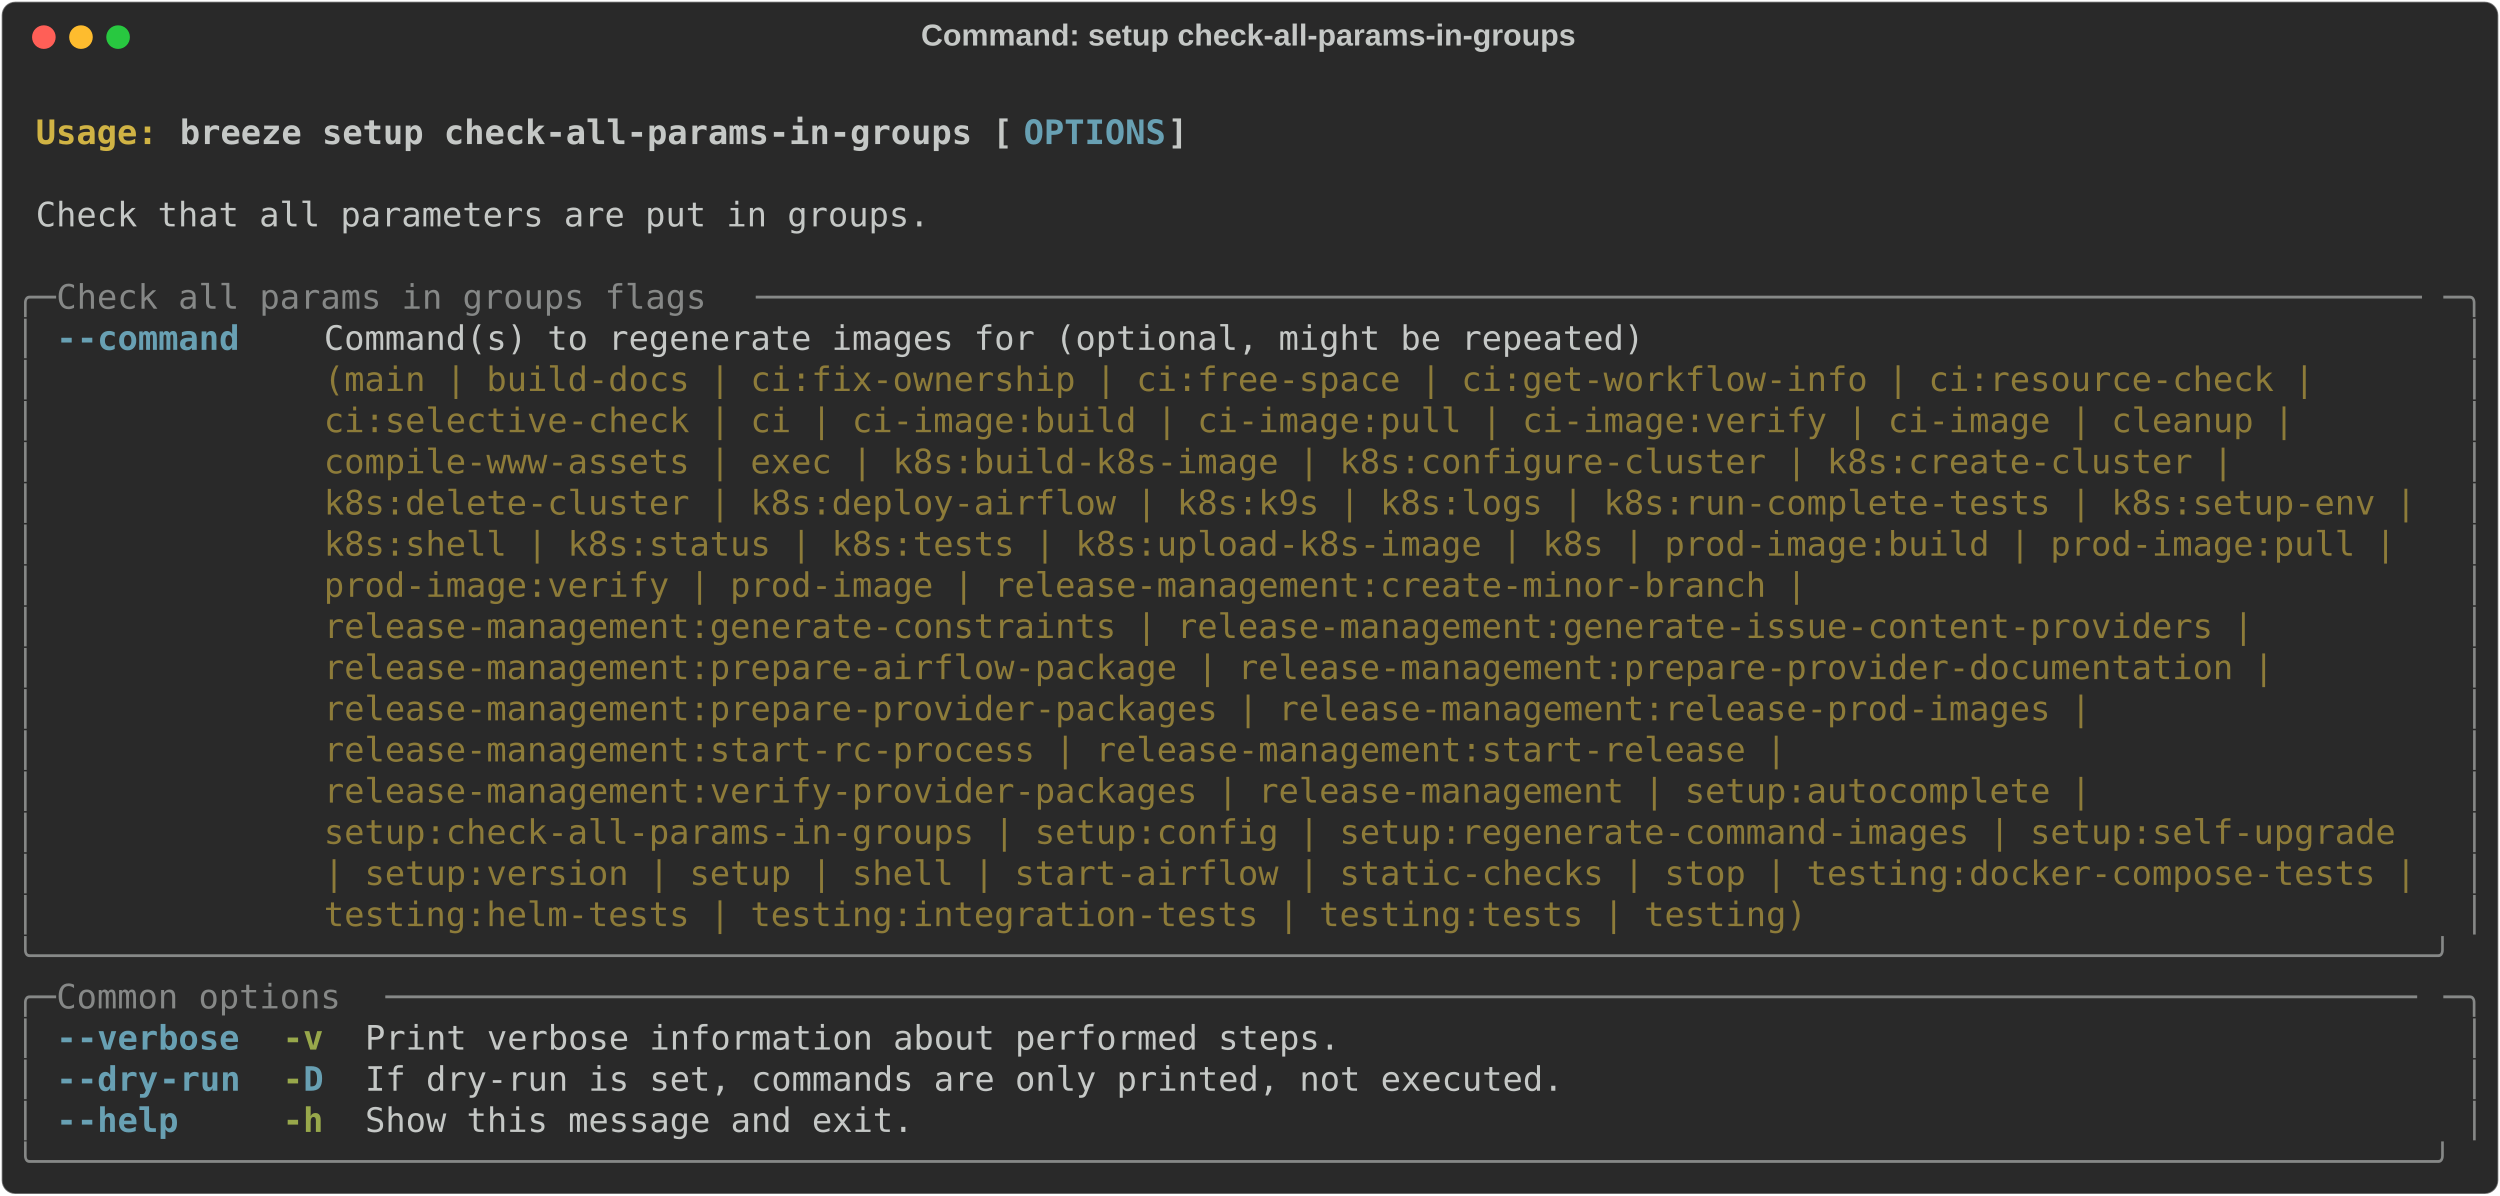
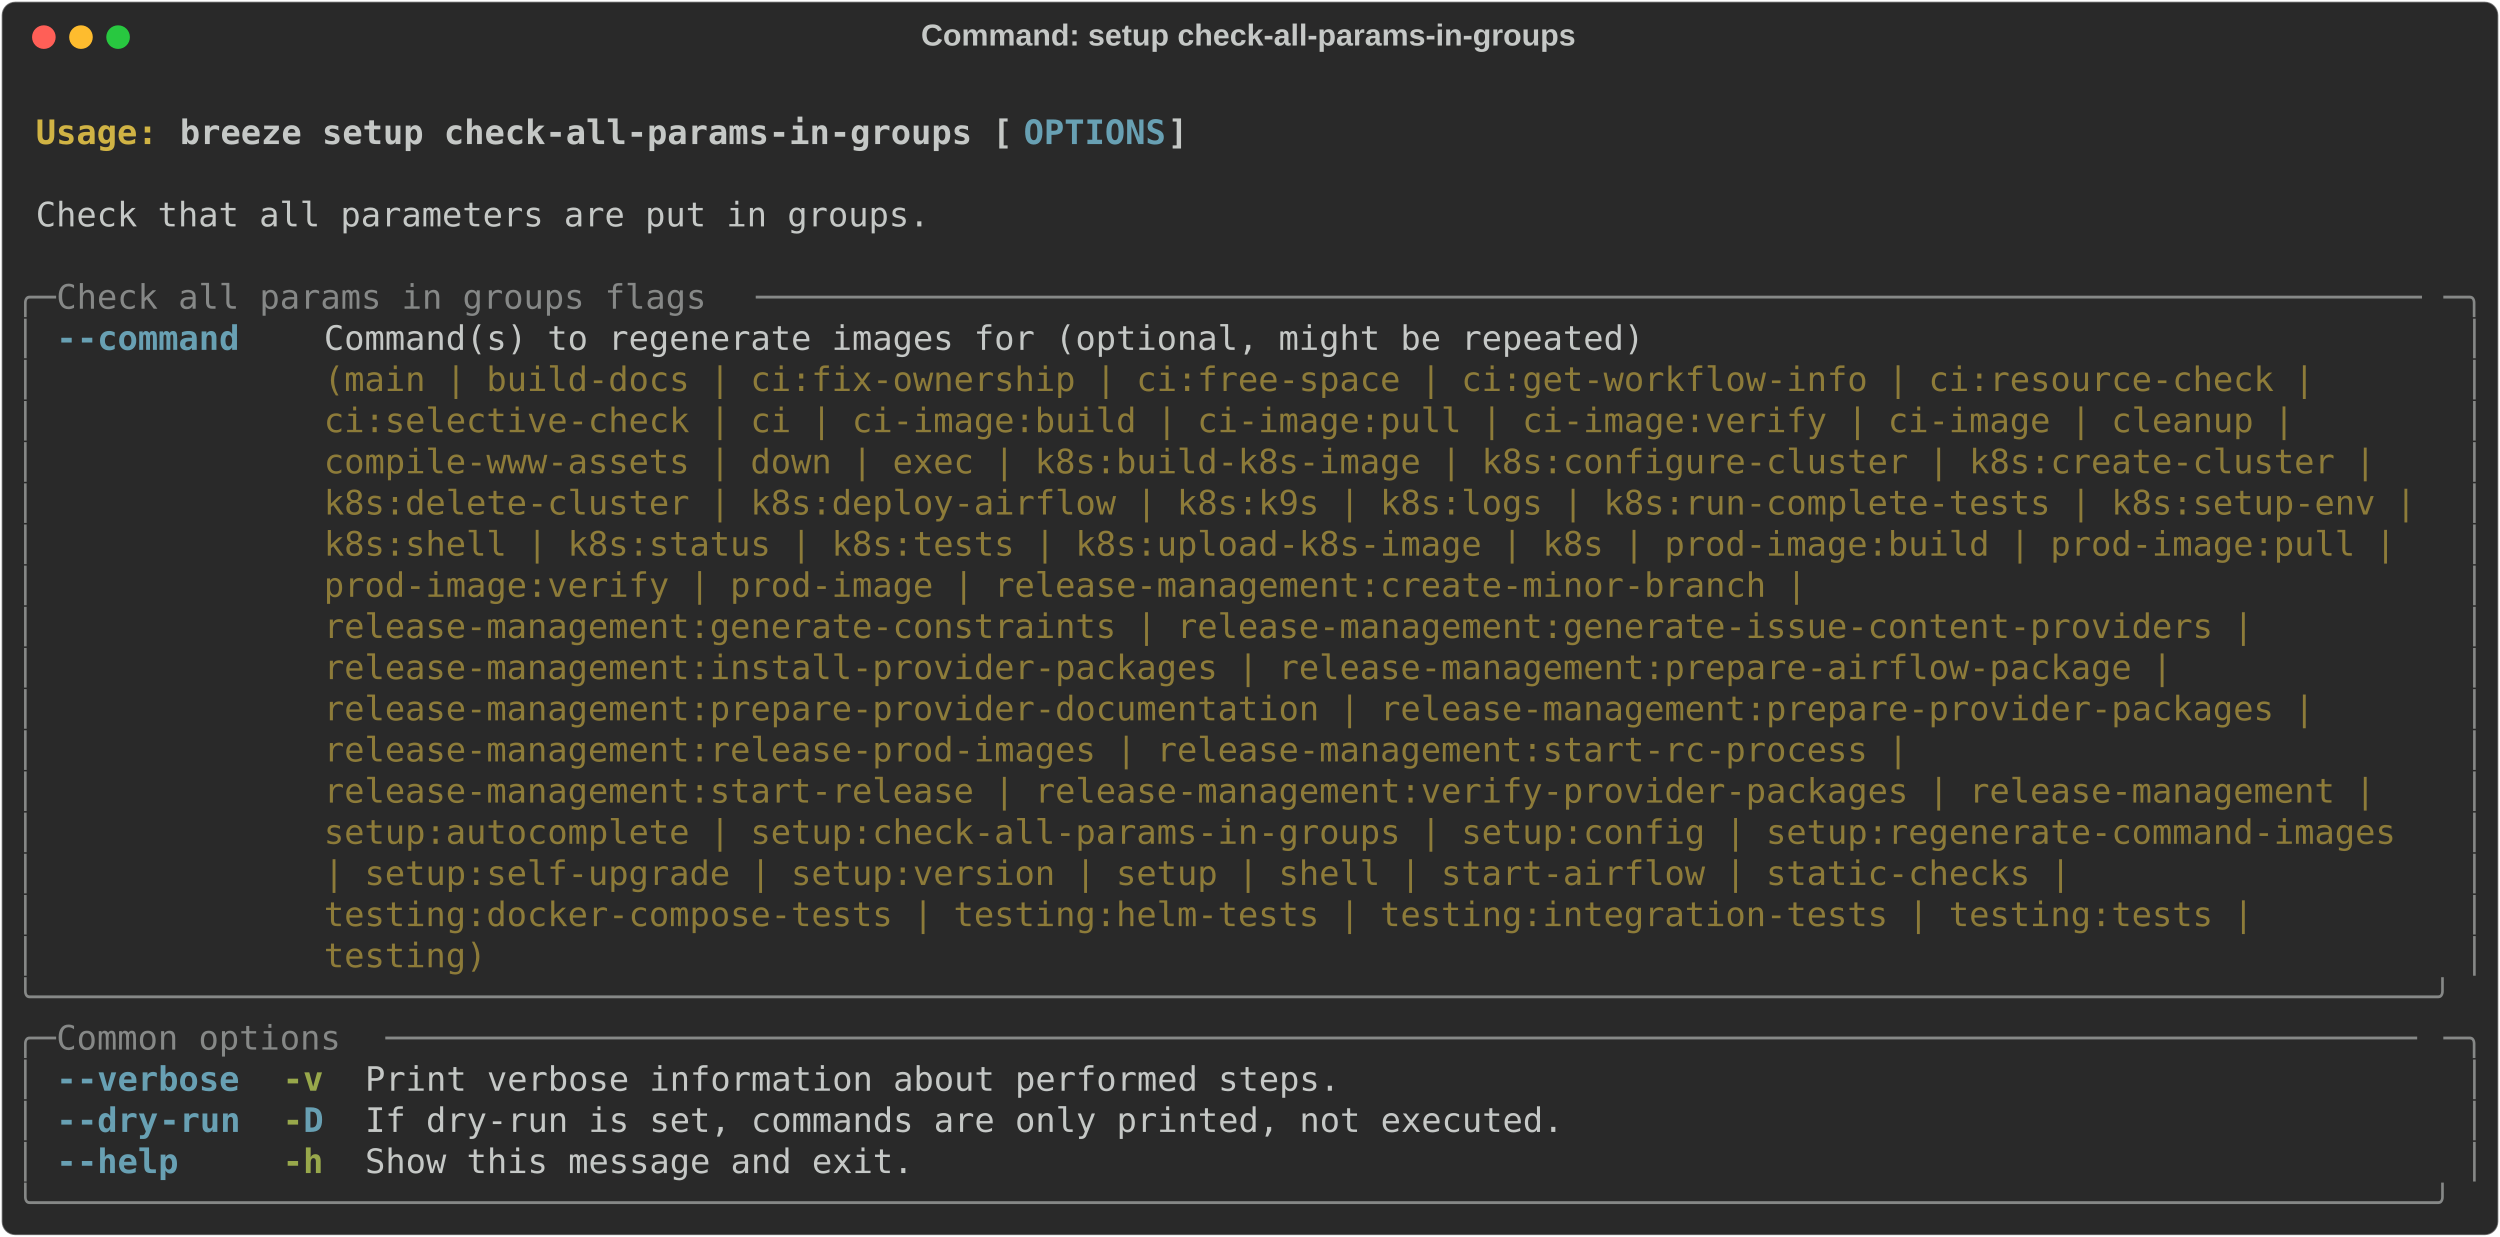
- <svg xmlns="http://www.w3.org/2000/svg" class="rich-terminal" viewBox="0 0 1482 708.8">
+ <svg xmlns="http://www.w3.org/2000/svg" class="rich-terminal" viewBox="0 0 1482 733.2">
  <style>

    @font-face {
        font-family: "Fira Code";
        src: local("FiraCode-Regular"),
                url("https://cdnjs.cloudflare.com/ajax/libs/firacode/6.2.0/woff2/FiraCode-Regular.woff2") format("woff2"),
                url("https://cdnjs.cloudflare.com/ajax/libs/firacode/6.2.0/woff/FiraCode-Regular.woff") format("woff");
        font-style: normal;
        font-weight: 400;
    }
    @font-face {
        font-family: "Fira Code";
        src: local("FiraCode-Bold"),
                url("https://cdnjs.cloudflare.com/ajax/libs/firacode/6.2.0/woff2/FiraCode-Bold.woff2") format("woff2"),
                url("https://cdnjs.cloudflare.com/ajax/libs/firacode/6.2.0/woff/FiraCode-Bold.woff") format("woff");
        font-style: bold;
        font-weight: 700;
    }

    .breeze-setup-check-all-params-in-groups-matrix {
        font-family: Fira Code, monospace;
        font-size: 20px;
        line-height: 24.4px;
        font-variant-east-asian: full-width;
    }

    .breeze-setup-check-all-params-in-groups-title {
        font-size: 18px;
        font-weight: bold;
        font-family: arial;
    }

    .breeze-setup-check-all-params-in-groups-r1 { fill: #c5c8c6;font-weight: bold }
.breeze-setup-check-all-params-in-groups-r2 { fill: #c5c8c6 }
.breeze-setup-check-all-params-in-groups-r3 { fill: #d0b344;font-weight: bold }
.breeze-setup-check-all-params-in-groups-r4 { fill: #68a0b3;font-weight: bold }
.breeze-setup-check-all-params-in-groups-r5 { fill: #868887 }
.breeze-setup-check-all-params-in-groups-r6 { fill: #8d7b39 }
.breeze-setup-check-all-params-in-groups-r7 { fill: #98a84b;font-weight: bold }
    </style>
  <defs>
    <clipPath id="breeze-setup-check-all-params-in-groups-clip-terminal">
-       <rect x="0" y="0" width="1463.0" height="657.8" />
+       <rect x="0" y="0" width="1463.0" height="682.2" />
    </clipPath>
    <clipPath id="breeze-setup-check-all-params-in-groups-line-0">
      <rect x="0" y="1.5" width="1464" height="24.65" />
    </clipPath>
    <clipPath id="breeze-setup-check-all-params-in-groups-line-1">
      <rect x="0" y="25.9" width="1464" height="24.65" />
    </clipPath>
    <clipPath id="breeze-setup-check-all-params-in-groups-line-2">
      <rect x="0" y="50.3" width="1464" height="24.65" />
    </clipPath>
    <clipPath id="breeze-setup-check-all-params-in-groups-line-3">
      <rect x="0" y="74.7" width="1464" height="24.65" />
    </clipPath>
    <clipPath id="breeze-setup-check-all-params-in-groups-line-4">
      <rect x="0" y="99.1" width="1464" height="24.65" />
    </clipPath>
    <clipPath id="breeze-setup-check-all-params-in-groups-line-5">
      <rect x="0" y="123.5" width="1464" height="24.65" />
    </clipPath>
    <clipPath id="breeze-setup-check-all-params-in-groups-line-6">
      <rect x="0" y="147.9" width="1464" height="24.65" />
    </clipPath>
    <clipPath id="breeze-setup-check-all-params-in-groups-line-7">
      <rect x="0" y="172.3" width="1464" height="24.65" />
    </clipPath>
    <clipPath id="breeze-setup-check-all-params-in-groups-line-8">
      <rect x="0" y="196.7" width="1464" height="24.65" />
    </clipPath>
    <clipPath id="breeze-setup-check-all-params-in-groups-line-9">
      <rect x="0" y="221.1" width="1464" height="24.65" />
    </clipPath>
    <clipPath id="breeze-setup-check-all-params-in-groups-line-10">
      <rect x="0" y="245.5" width="1464" height="24.65" />
    </clipPath>
    <clipPath id="breeze-setup-check-all-params-in-groups-line-11">
      <rect x="0" y="269.9" width="1464" height="24.65" />
    </clipPath>
    <clipPath id="breeze-setup-check-all-params-in-groups-line-12">
      <rect x="0" y="294.3" width="1464" height="24.65" />
    </clipPath>
    <clipPath id="breeze-setup-check-all-params-in-groups-line-13">
      <rect x="0" y="318.7" width="1464" height="24.65" />
    </clipPath>
    <clipPath id="breeze-setup-check-all-params-in-groups-line-14">
      <rect x="0" y="343.1" width="1464" height="24.65" />
    </clipPath>
    <clipPath id="breeze-setup-check-all-params-in-groups-line-15">
      <rect x="0" y="367.5" width="1464" height="24.65" />
    </clipPath>
    <clipPath id="breeze-setup-check-all-params-in-groups-line-16">
      <rect x="0" y="391.9" width="1464" height="24.65" />
    </clipPath>
    <clipPath id="breeze-setup-check-all-params-in-groups-line-17">
      <rect x="0" y="416.3" width="1464" height="24.65" />
    </clipPath>
    <clipPath id="breeze-setup-check-all-params-in-groups-line-18">
      <rect x="0" y="440.7" width="1464" height="24.65" />
    </clipPath>
    <clipPath id="breeze-setup-check-all-params-in-groups-line-19">
      <rect x="0" y="465.1" width="1464" height="24.65" />
    </clipPath>
    <clipPath id="breeze-setup-check-all-params-in-groups-line-20">
      <rect x="0" y="489.5" width="1464" height="24.65" />
    </clipPath>
    <clipPath id="breeze-setup-check-all-params-in-groups-line-21">
      <rect x="0" y="513.9" width="1464" height="24.65" />
    </clipPath>
    <clipPath id="breeze-setup-check-all-params-in-groups-line-22">
      <rect x="0" y="538.3" width="1464" height="24.65" />
    </clipPath>
    <clipPath id="breeze-setup-check-all-params-in-groups-line-23">
      <rect x="0" y="562.7" width="1464" height="24.65" />
    </clipPath>
    <clipPath id="breeze-setup-check-all-params-in-groups-line-24">
      <rect x="0" y="587.1" width="1464" height="24.65" />
    </clipPath>
    <clipPath id="breeze-setup-check-all-params-in-groups-line-25">
      <rect x="0" y="611.5" width="1464" height="24.65" />
    </clipPath>
+     <clipPath id="breeze-setup-check-all-params-in-groups-line-26">
+       <rect x="0" y="635.9" width="1464" height="24.65" />
+     </clipPath>
  </defs>
-   <rect fill="#292929" stroke="rgba(255,255,255,0.35)" stroke-width="1" x="1" y="1" width="1480" height="706.8" rx="8" />
+   <rect fill="#292929" stroke="rgba(255,255,255,0.35)" stroke-width="1" x="1" y="1" width="1480" height="731.2" rx="8" />
  <text class="breeze-setup-check-all-params-in-groups-title" fill="#c5c8c6" text-anchor="middle" x="740" y="27">Command: setup check-all-params-in-groups</text>
  <g transform="translate(26,22)">
    <circle cx="0" cy="0" r="7" fill="#ff5f57" />
    <circle cx="22" cy="0" r="7" fill="#febc2e" />
    <circle cx="44" cy="0" r="7" fill="#28c840" />
  </g>
  <g transform="translate(9, 41)" clip-path="url(#breeze-setup-check-all-params-in-groups-clip-terminal)">
    <g class="breeze-setup-check-all-params-in-groups-matrix">
      <text class="breeze-setup-check-all-params-in-groups-r2" x="1464" y="20" textLength="12.2" clip-path="url(#breeze-setup-check-all-params-in-groups-line-0)">
</text>
      <text class="breeze-setup-check-all-params-in-groups-r3" x="12.2" y="44.4" textLength="85.4" clip-path="url(#breeze-setup-check-all-params-in-groups-line-1)">Usage: </text>
      <text class="breeze-setup-check-all-params-in-groups-r1" x="97.6" y="44.4" textLength="500.2" clip-path="url(#breeze-setup-check-all-params-in-groups-line-1)">breeze setup check-all-params-in-groups [</text>
      <text class="breeze-setup-check-all-params-in-groups-r4" x="597.8" y="44.4" textLength="85.4" clip-path="url(#breeze-setup-check-all-params-in-groups-line-1)">OPTIONS</text>
      <text class="breeze-setup-check-all-params-in-groups-r1" x="683.2" y="44.4" textLength="12.2" clip-path="url(#breeze-setup-check-all-params-in-groups-line-1)">]</text>
      <text class="breeze-setup-check-all-params-in-groups-r2" x="1464" y="44.4" textLength="12.2" clip-path="url(#breeze-setup-check-all-params-in-groups-line-1)">
</text>
      <text class="breeze-setup-check-all-params-in-groups-r2" x="1464" y="68.8" textLength="12.2" clip-path="url(#breeze-setup-check-all-params-in-groups-line-2)">
</text>
      <text class="breeze-setup-check-all-params-in-groups-r2" x="12.2" y="93.2" textLength="536.8" clip-path="url(#breeze-setup-check-all-params-in-groups-line-3)">Check that all parameters are put in groups.</text>
      <text class="breeze-setup-check-all-params-in-groups-r2" x="1464" y="93.2" textLength="12.2" clip-path="url(#breeze-setup-check-all-params-in-groups-line-3)">
</text>
      <text class="breeze-setup-check-all-params-in-groups-r2" x="1464" y="117.6" textLength="12.2" clip-path="url(#breeze-setup-check-all-params-in-groups-line-4)">
</text>
      <text class="breeze-setup-check-all-params-in-groups-r5" x="0" y="142" textLength="24.4" clip-path="url(#breeze-setup-check-all-params-in-groups-line-5)">╭─</text>
      <text class="breeze-setup-check-all-params-in-groups-r5" x="24.4" y="142" textLength="414.8" clip-path="url(#breeze-setup-check-all-params-in-groups-line-5)"> Check all params in groups flags </text>
      <text class="breeze-setup-check-all-params-in-groups-r5" x="439.2" y="142" textLength="1000.4" clip-path="url(#breeze-setup-check-all-params-in-groups-line-5)">──────────────────────────────────────────────────────────────────────────────────</text>
      <text class="breeze-setup-check-all-params-in-groups-r5" x="1439.6" y="142" textLength="24.4" clip-path="url(#breeze-setup-check-all-params-in-groups-line-5)">─╮</text>
      <text class="breeze-setup-check-all-params-in-groups-r2" x="1464" y="142" textLength="12.2" clip-path="url(#breeze-setup-check-all-params-in-groups-line-5)">
</text>
      <text class="breeze-setup-check-all-params-in-groups-r5" x="0" y="166.4" textLength="12.2" clip-path="url(#breeze-setup-check-all-params-in-groups-line-6)">│</text>
      <text class="breeze-setup-check-all-params-in-groups-r4" x="24.4" y="166.4" textLength="12.2" clip-path="url(#breeze-setup-check-all-params-in-groups-line-6)">-</text>
      <text class="breeze-setup-check-all-params-in-groups-r4" x="36.6" y="166.4" textLength="97.6" clip-path="url(#breeze-setup-check-all-params-in-groups-line-6)">-command</text>
      <text class="breeze-setup-check-all-params-in-groups-r2" x="183" y="166.4" textLength="1256.6" clip-path="url(#breeze-setup-check-all-params-in-groups-line-6)">Command(s) to regenerate images for (optional, might be repeated)                                      </text>
      <text class="breeze-setup-check-all-params-in-groups-r5" x="1451.8" y="166.4" textLength="12.2" clip-path="url(#breeze-setup-check-all-params-in-groups-line-6)">│</text>
      <text class="breeze-setup-check-all-params-in-groups-r2" x="1464" y="166.4" textLength="12.2" clip-path="url(#breeze-setup-check-all-params-in-groups-line-6)">
</text>
      <text class="breeze-setup-check-all-params-in-groups-r5" x="0" y="190.8" textLength="12.2" clip-path="url(#breeze-setup-check-all-params-in-groups-line-7)">│</text>
      <text class="breeze-setup-check-all-params-in-groups-r6" x="183" y="190.8" textLength="1256.6" clip-path="url(#breeze-setup-check-all-params-in-groups-line-7)">(main | build-docs | ci:fix-ownership | ci:free-space | ci:get-workflow-info | ci:resource-check |     </text>
      <text class="breeze-setup-check-all-params-in-groups-r5" x="1451.8" y="190.8" textLength="12.2" clip-path="url(#breeze-setup-check-all-params-in-groups-line-7)">│</text>
      <text class="breeze-setup-check-all-params-in-groups-r2" x="1464" y="190.8" textLength="12.2" clip-path="url(#breeze-setup-check-all-params-in-groups-line-7)">
</text>
      <text class="breeze-setup-check-all-params-in-groups-r5" x="0" y="215.2" textLength="12.2" clip-path="url(#breeze-setup-check-all-params-in-groups-line-8)">│</text>
      <text class="breeze-setup-check-all-params-in-groups-r6" x="183" y="215.2" textLength="1256.6" clip-path="url(#breeze-setup-check-all-params-in-groups-line-8)">ci:selective-check | ci | ci-image:build | ci-image:pull | ci-image:verify | ci-image | cleanup |      </text>
      <text class="breeze-setup-check-all-params-in-groups-r5" x="1451.8" y="215.2" textLength="12.2" clip-path="url(#breeze-setup-check-all-params-in-groups-line-8)">│</text>
      <text class="breeze-setup-check-all-params-in-groups-r2" x="1464" y="215.2" textLength="12.2" clip-path="url(#breeze-setup-check-all-params-in-groups-line-8)">
</text>
      <text class="breeze-setup-check-all-params-in-groups-r5" x="0" y="239.6" textLength="12.2" clip-path="url(#breeze-setup-check-all-params-in-groups-line-9)">│</text>
-       <text class="breeze-setup-check-all-params-in-groups-r6" x="183" y="239.6" textLength="1256.6" clip-path="url(#breeze-setup-check-all-params-in-groups-line-9)">compile-www-assets | exec | k8s:build-k8s-image | k8s:configure-cluster | k8s:create-cluster |         </text>
+       <text class="breeze-setup-check-all-params-in-groups-r6" x="183" y="239.6" textLength="1256.6" clip-path="url(#breeze-setup-check-all-params-in-groups-line-9)">compile-www-assets | down | exec | k8s:build-k8s-image | k8s:configure-cluster | k8s:create-cluster |  </text>
      <text class="breeze-setup-check-all-params-in-groups-r5" x="1451.8" y="239.6" textLength="12.2" clip-path="url(#breeze-setup-check-all-params-in-groups-line-9)">│</text>
      <text class="breeze-setup-check-all-params-in-groups-r2" x="1464" y="239.6" textLength="12.2" clip-path="url(#breeze-setup-check-all-params-in-groups-line-9)">
</text>
      <text class="breeze-setup-check-all-params-in-groups-r5" x="0" y="264" textLength="12.2" clip-path="url(#breeze-setup-check-all-params-in-groups-line-10)">│</text>
      <text class="breeze-setup-check-all-params-in-groups-r6" x="183" y="264" textLength="1256.6" clip-path="url(#breeze-setup-check-all-params-in-groups-line-10)">k8s:delete-cluster | k8s:deploy-airflow | k8s:k9s | k8s:logs | k8s:run-complete-tests | k8s:setup-env |</text>
      <text class="breeze-setup-check-all-params-in-groups-r5" x="1451.8" y="264" textLength="12.2" clip-path="url(#breeze-setup-check-all-params-in-groups-line-10)">│</text>
      <text class="breeze-setup-check-all-params-in-groups-r2" x="1464" y="264" textLength="12.2" clip-path="url(#breeze-setup-check-all-params-in-groups-line-10)">
</text>
      <text class="breeze-setup-check-all-params-in-groups-r5" x="0" y="288.4" textLength="12.2" clip-path="url(#breeze-setup-check-all-params-in-groups-line-11)">│</text>
      <text class="breeze-setup-check-all-params-in-groups-r6" x="183" y="288.4" textLength="1256.6" clip-path="url(#breeze-setup-check-all-params-in-groups-line-11)">k8s:shell | k8s:status | k8s:tests | k8s:upload-k8s-image | k8s | prod-image:build | prod-image:pull | </text>
      <text class="breeze-setup-check-all-params-in-groups-r5" x="1451.8" y="288.4" textLength="12.2" clip-path="url(#breeze-setup-check-all-params-in-groups-line-11)">│</text>
      <text class="breeze-setup-check-all-params-in-groups-r2" x="1464" y="288.4" textLength="12.2" clip-path="url(#breeze-setup-check-all-params-in-groups-line-11)">
</text>
      <text class="breeze-setup-check-all-params-in-groups-r5" x="0" y="312.8" textLength="12.2" clip-path="url(#breeze-setup-check-all-params-in-groups-line-12)">│</text>
      <text class="breeze-setup-check-all-params-in-groups-r6" x="183" y="312.8" textLength="1256.6" clip-path="url(#breeze-setup-check-all-params-in-groups-line-12)">prod-image:verify | prod-image | release-management:create-minor-branch |                              </text>
      <text class="breeze-setup-check-all-params-in-groups-r5" x="1451.8" y="312.8" textLength="12.2" clip-path="url(#breeze-setup-check-all-params-in-groups-line-12)">│</text>
      <text class="breeze-setup-check-all-params-in-groups-r2" x="1464" y="312.8" textLength="12.2" clip-path="url(#breeze-setup-check-all-params-in-groups-line-12)">
</text>
      <text class="breeze-setup-check-all-params-in-groups-r5" x="0" y="337.2" textLength="12.2" clip-path="url(#breeze-setup-check-all-params-in-groups-line-13)">│</text>
      <text class="breeze-setup-check-all-params-in-groups-r6" x="183" y="337.2" textLength="1256.6" clip-path="url(#breeze-setup-check-all-params-in-groups-line-13)">release-management:generate-constraints | release-management:generate-issue-content-providers |        </text>
      <text class="breeze-setup-check-all-params-in-groups-r5" x="1451.8" y="337.2" textLength="12.2" clip-path="url(#breeze-setup-check-all-params-in-groups-line-13)">│</text>
      <text class="breeze-setup-check-all-params-in-groups-r2" x="1464" y="337.2" textLength="12.2" clip-path="url(#breeze-setup-check-all-params-in-groups-line-13)">
</text>
      <text class="breeze-setup-check-all-params-in-groups-r5" x="0" y="361.6" textLength="12.2" clip-path="url(#breeze-setup-check-all-params-in-groups-line-14)">│</text>
-       <text class="breeze-setup-check-all-params-in-groups-r6" x="183" y="361.6" textLength="1256.6" clip-path="url(#breeze-setup-check-all-params-in-groups-line-14)">release-management:prepare-airflow-package | release-management:prepare-provider-documentation |       </text>
+       <text class="breeze-setup-check-all-params-in-groups-r6" x="183" y="361.6" textLength="1256.6" clip-path="url(#breeze-setup-check-all-params-in-groups-line-14)">release-management:install-provider-packages | release-management:prepare-airflow-package |            </text>
      <text class="breeze-setup-check-all-params-in-groups-r5" x="1451.8" y="361.6" textLength="12.2" clip-path="url(#breeze-setup-check-all-params-in-groups-line-14)">│</text>
      <text class="breeze-setup-check-all-params-in-groups-r2" x="1464" y="361.6" textLength="12.2" clip-path="url(#breeze-setup-check-all-params-in-groups-line-14)">
</text>
      <text class="breeze-setup-check-all-params-in-groups-r5" x="0" y="386" textLength="12.2" clip-path="url(#breeze-setup-check-all-params-in-groups-line-15)">│</text>
-       <text class="breeze-setup-check-all-params-in-groups-r6" x="183" y="386" textLength="1256.6" clip-path="url(#breeze-setup-check-all-params-in-groups-line-15)">release-management:prepare-provider-packages | release-management:release-prod-images |                </text>
+       <text class="breeze-setup-check-all-params-in-groups-r6" x="183" y="386" textLength="1256.6" clip-path="url(#breeze-setup-check-all-params-in-groups-line-15)">release-management:prepare-provider-documentation | release-management:prepare-provider-packages |     </text>
      <text class="breeze-setup-check-all-params-in-groups-r5" x="1451.8" y="386" textLength="12.2" clip-path="url(#breeze-setup-check-all-params-in-groups-line-15)">│</text>
      <text class="breeze-setup-check-all-params-in-groups-r2" x="1464" y="386" textLength="12.2" clip-path="url(#breeze-setup-check-all-params-in-groups-line-15)">
</text>
      <text class="breeze-setup-check-all-params-in-groups-r5" x="0" y="410.4" textLength="12.2" clip-path="url(#breeze-setup-check-all-params-in-groups-line-16)">│</text>
-       <text class="breeze-setup-check-all-params-in-groups-r6" x="183" y="410.4" textLength="1256.6" clip-path="url(#breeze-setup-check-all-params-in-groups-line-16)">release-management:start-rc-process | release-management:start-release |                               </text>
+       <text class="breeze-setup-check-all-params-in-groups-r6" x="183" y="410.4" textLength="1256.6" clip-path="url(#breeze-setup-check-all-params-in-groups-line-16)">release-management:release-prod-images | release-management:start-rc-process |                         </text>
      <text class="breeze-setup-check-all-params-in-groups-r5" x="1451.8" y="410.4" textLength="12.2" clip-path="url(#breeze-setup-check-all-params-in-groups-line-16)">│</text>
      <text class="breeze-setup-check-all-params-in-groups-r2" x="1464" y="410.4" textLength="12.2" clip-path="url(#breeze-setup-check-all-params-in-groups-line-16)">
</text>
      <text class="breeze-setup-check-all-params-in-groups-r5" x="0" y="434.8" textLength="12.2" clip-path="url(#breeze-setup-check-all-params-in-groups-line-17)">│</text>
-       <text class="breeze-setup-check-all-params-in-groups-r6" x="183" y="434.8" textLength="1256.6" clip-path="url(#breeze-setup-check-all-params-in-groups-line-17)">release-management:verify-provider-packages | release-management | setup:autocomplete |                </text>
+       <text class="breeze-setup-check-all-params-in-groups-r6" x="183" y="434.8" textLength="1256.6" clip-path="url(#breeze-setup-check-all-params-in-groups-line-17)">release-management:start-release | release-management:verify-provider-packages | release-management |  </text>
      <text class="breeze-setup-check-all-params-in-groups-r5" x="1451.8" y="434.8" textLength="12.2" clip-path="url(#breeze-setup-check-all-params-in-groups-line-17)">│</text>
      <text class="breeze-setup-check-all-params-in-groups-r2" x="1464" y="434.8" textLength="12.2" clip-path="url(#breeze-setup-check-all-params-in-groups-line-17)">
</text>
      <text class="breeze-setup-check-all-params-in-groups-r5" x="0" y="459.2" textLength="12.2" clip-path="url(#breeze-setup-check-all-params-in-groups-line-18)">│</text>
-       <text class="breeze-setup-check-all-params-in-groups-r6" x="183" y="459.2" textLength="1256.6" clip-path="url(#breeze-setup-check-all-params-in-groups-line-18)">setup:check-all-params-in-groups | setup:config | setup:regenerate-command-images | setup:self-upgrade </text>
+       <text class="breeze-setup-check-all-params-in-groups-r6" x="183" y="459.2" textLength="1256.6" clip-path="url(#breeze-setup-check-all-params-in-groups-line-18)">setup:autocomplete | setup:check-all-params-in-groups | setup:config | setup:regenerate-command-images </text>
      <text class="breeze-setup-check-all-params-in-groups-r5" x="1451.8" y="459.2" textLength="12.2" clip-path="url(#breeze-setup-check-all-params-in-groups-line-18)">│</text>
      <text class="breeze-setup-check-all-params-in-groups-r2" x="1464" y="459.2" textLength="12.2" clip-path="url(#breeze-setup-check-all-params-in-groups-line-18)">
</text>
      <text class="breeze-setup-check-all-params-in-groups-r5" x="0" y="483.6" textLength="12.2" clip-path="url(#breeze-setup-check-all-params-in-groups-line-19)">│</text>
-       <text class="breeze-setup-check-all-params-in-groups-r6" x="183" y="483.6" textLength="1256.6" clip-path="url(#breeze-setup-check-all-params-in-groups-line-19)">| setup:version | setup | shell | start-airflow | static-checks | stop | testing:docker-compose-tests |</text>
+       <text class="breeze-setup-check-all-params-in-groups-r6" x="183" y="483.6" textLength="1256.6" clip-path="url(#breeze-setup-check-all-params-in-groups-line-19)">| setup:self-upgrade | setup:version | setup | shell | start-airflow | static-checks |                 </text>
      <text class="breeze-setup-check-all-params-in-groups-r5" x="1451.8" y="483.6" textLength="12.2" clip-path="url(#breeze-setup-check-all-params-in-groups-line-19)">│</text>
      <text class="breeze-setup-check-all-params-in-groups-r2" x="1464" y="483.6" textLength="12.2" clip-path="url(#breeze-setup-check-all-params-in-groups-line-19)">
</text>
      <text class="breeze-setup-check-all-params-in-groups-r5" x="0" y="508" textLength="12.2" clip-path="url(#breeze-setup-check-all-params-in-groups-line-20)">│</text>
-       <text class="breeze-setup-check-all-params-in-groups-r6" x="183" y="508" textLength="1256.6" clip-path="url(#breeze-setup-check-all-params-in-groups-line-20)">testing:helm-tests | testing:integration-tests | testing:tests | testing)                              </text>
+       <text class="breeze-setup-check-all-params-in-groups-r6" x="183" y="508" textLength="1256.6" clip-path="url(#breeze-setup-check-all-params-in-groups-line-20)">testing:docker-compose-tests | testing:helm-tests | testing:integration-tests | testing:tests |        </text>
      <text class="breeze-setup-check-all-params-in-groups-r5" x="1451.8" y="508" textLength="12.2" clip-path="url(#breeze-setup-check-all-params-in-groups-line-20)">│</text>
      <text class="breeze-setup-check-all-params-in-groups-r2" x="1464" y="508" textLength="12.2" clip-path="url(#breeze-setup-check-all-params-in-groups-line-20)">
</text>
-       <text class="breeze-setup-check-all-params-in-groups-r5" x="0" y="532.4" textLength="1464" clip-path="url(#breeze-setup-check-all-params-in-groups-line-21)">╰──────────────────────────────────────────────────────────────────────────────────────────────────────────────────────╯</text>
+       <text class="breeze-setup-check-all-params-in-groups-r5" x="0" y="532.4" textLength="12.2" clip-path="url(#breeze-setup-check-all-params-in-groups-line-21)">│</text>
+       <text class="breeze-setup-check-all-params-in-groups-r6" x="183" y="532.4" textLength="1256.6" clip-path="url(#breeze-setup-check-all-params-in-groups-line-21)">testing)                                                                                               </text>
+       <text class="breeze-setup-check-all-params-in-groups-r5" x="1451.8" y="532.4" textLength="12.2" clip-path="url(#breeze-setup-check-all-params-in-groups-line-21)">│</text>
      <text class="breeze-setup-check-all-params-in-groups-r2" x="1464" y="532.4" textLength="12.2" clip-path="url(#breeze-setup-check-all-params-in-groups-line-21)">
</text>
-       <text class="breeze-setup-check-all-params-in-groups-r5" x="0" y="556.8" textLength="24.4" clip-path="url(#breeze-setup-check-all-params-in-groups-line-22)">╭─</text>
-       <text class="breeze-setup-check-all-params-in-groups-r5" x="24.4" y="556.8" textLength="195.2" clip-path="url(#breeze-setup-check-all-params-in-groups-line-22)"> Common options </text>
-       <text class="breeze-setup-check-all-params-in-groups-r5" x="219.6" y="556.8" textLength="1220" clip-path="url(#breeze-setup-check-all-params-in-groups-line-22)">────────────────────────────────────────────────────────────────────────────────────────────────────</text>
-       <text class="breeze-setup-check-all-params-in-groups-r5" x="1439.6" y="556.8" textLength="24.4" clip-path="url(#breeze-setup-check-all-params-in-groups-line-22)">─╮</text>
+       <text class="breeze-setup-check-all-params-in-groups-r5" x="0" y="556.8" textLength="1464" clip-path="url(#breeze-setup-check-all-params-in-groups-line-22)">╰──────────────────────────────────────────────────────────────────────────────────────────────────────────────────────╯</text>
      <text class="breeze-setup-check-all-params-in-groups-r2" x="1464" y="556.8" textLength="12.2" clip-path="url(#breeze-setup-check-all-params-in-groups-line-22)">
</text>
-       <text class="breeze-setup-check-all-params-in-groups-r5" x="0" y="581.2" textLength="12.2" clip-path="url(#breeze-setup-check-all-params-in-groups-line-23)">│</text>
-       <text class="breeze-setup-check-all-params-in-groups-r4" x="24.4" y="581.2" textLength="12.2" clip-path="url(#breeze-setup-check-all-params-in-groups-line-23)">-</text>
-       <text class="breeze-setup-check-all-params-in-groups-r4" x="36.6" y="581.2" textLength="97.6" clip-path="url(#breeze-setup-check-all-params-in-groups-line-23)">-verbose</text>
-       <text class="breeze-setup-check-all-params-in-groups-r7" x="158.6" y="581.2" textLength="24.4" clip-path="url(#breeze-setup-check-all-params-in-groups-line-23)">-v</text>
-       <text class="breeze-setup-check-all-params-in-groups-r2" x="207.4" y="581.2" textLength="585.6" clip-path="url(#breeze-setup-check-all-params-in-groups-line-23)">Print verbose information about performed steps.</text>
-       <text class="breeze-setup-check-all-params-in-groups-r5" x="1451.8" y="581.2" textLength="12.2" clip-path="url(#breeze-setup-check-all-params-in-groups-line-23)">│</text>
+       <text class="breeze-setup-check-all-params-in-groups-r5" x="0" y="581.2" textLength="24.4" clip-path="url(#breeze-setup-check-all-params-in-groups-line-23)">╭─</text>
+       <text class="breeze-setup-check-all-params-in-groups-r5" x="24.4" y="581.2" textLength="195.2" clip-path="url(#breeze-setup-check-all-params-in-groups-line-23)"> Common options </text>
+       <text class="breeze-setup-check-all-params-in-groups-r5" x="219.6" y="581.2" textLength="1220" clip-path="url(#breeze-setup-check-all-params-in-groups-line-23)">────────────────────────────────────────────────────────────────────────────────────────────────────</text>
+       <text class="breeze-setup-check-all-params-in-groups-r5" x="1439.6" y="581.2" textLength="24.4" clip-path="url(#breeze-setup-check-all-params-in-groups-line-23)">─╮</text>
      <text class="breeze-setup-check-all-params-in-groups-r2" x="1464" y="581.2" textLength="12.2" clip-path="url(#breeze-setup-check-all-params-in-groups-line-23)">
</text>
      <text class="breeze-setup-check-all-params-in-groups-r5" x="0" y="605.6" textLength="12.2" clip-path="url(#breeze-setup-check-all-params-in-groups-line-24)">│</text>
      <text class="breeze-setup-check-all-params-in-groups-r4" x="24.4" y="605.6" textLength="12.2" clip-path="url(#breeze-setup-check-all-params-in-groups-line-24)">-</text>
-       <text class="breeze-setup-check-all-params-in-groups-r4" x="36.6" y="605.6" textLength="48.8" clip-path="url(#breeze-setup-check-all-params-in-groups-line-24)">-dry</text>
-       <text class="breeze-setup-check-all-params-in-groups-r4" x="85.4" y="605.6" textLength="48.8" clip-path="url(#breeze-setup-check-all-params-in-groups-line-24)">-run</text>
-       <text class="breeze-setup-check-all-params-in-groups-r7" x="158.6" y="605.6" textLength="12.2" clip-path="url(#breeze-setup-check-all-params-in-groups-line-24)">-</text>
-       <text class="breeze-setup-check-all-params-in-groups-r4" x="170.8" y="605.6" textLength="12.2" clip-path="url(#breeze-setup-check-all-params-in-groups-line-24)">D</text>
-       <text class="breeze-setup-check-all-params-in-groups-r2" x="207.4" y="605.6" textLength="719.8" clip-path="url(#breeze-setup-check-all-params-in-groups-line-24)">If dry-run is set, commands are only printed, not executed.</text>
+       <text class="breeze-setup-check-all-params-in-groups-r4" x="36.6" y="605.6" textLength="97.6" clip-path="url(#breeze-setup-check-all-params-in-groups-line-24)">-verbose</text>
+       <text class="breeze-setup-check-all-params-in-groups-r7" x="158.6" y="605.6" textLength="24.4" clip-path="url(#breeze-setup-check-all-params-in-groups-line-24)">-v</text>
+       <text class="breeze-setup-check-all-params-in-groups-r2" x="207.4" y="605.6" textLength="585.6" clip-path="url(#breeze-setup-check-all-params-in-groups-line-24)">Print verbose information about performed steps.</text>
      <text class="breeze-setup-check-all-params-in-groups-r5" x="1451.8" y="605.6" textLength="12.2" clip-path="url(#breeze-setup-check-all-params-in-groups-line-24)">│</text>
      <text class="breeze-setup-check-all-params-in-groups-r2" x="1464" y="605.6" textLength="12.2" clip-path="url(#breeze-setup-check-all-params-in-groups-line-24)">
</text>
      <text class="breeze-setup-check-all-params-in-groups-r5" x="0" y="630" textLength="12.2" clip-path="url(#breeze-setup-check-all-params-in-groups-line-25)">│</text>
      <text class="breeze-setup-check-all-params-in-groups-r4" x="24.4" y="630" textLength="12.2" clip-path="url(#breeze-setup-check-all-params-in-groups-line-25)">-</text>
-       <text class="breeze-setup-check-all-params-in-groups-r4" x="36.6" y="630" textLength="61" clip-path="url(#breeze-setup-check-all-params-in-groups-line-25)">-help</text>
-       <text class="breeze-setup-check-all-params-in-groups-r7" x="158.6" y="630" textLength="24.4" clip-path="url(#breeze-setup-check-all-params-in-groups-line-25)">-h</text>
-       <text class="breeze-setup-check-all-params-in-groups-r2" x="207.4" y="630" textLength="329.4" clip-path="url(#breeze-setup-check-all-params-in-groups-line-25)">Show this message and exit.</text>
+       <text class="breeze-setup-check-all-params-in-groups-r4" x="36.6" y="630" textLength="48.8" clip-path="url(#breeze-setup-check-all-params-in-groups-line-25)">-dry</text>
+       <text class="breeze-setup-check-all-params-in-groups-r4" x="85.4" y="630" textLength="48.8" clip-path="url(#breeze-setup-check-all-params-in-groups-line-25)">-run</text>
+       <text class="breeze-setup-check-all-params-in-groups-r7" x="158.6" y="630" textLength="12.2" clip-path="url(#breeze-setup-check-all-params-in-groups-line-25)">-</text>
+       <text class="breeze-setup-check-all-params-in-groups-r4" x="170.8" y="630" textLength="12.2" clip-path="url(#breeze-setup-check-all-params-in-groups-line-25)">D</text>
+       <text class="breeze-setup-check-all-params-in-groups-r2" x="207.4" y="630" textLength="719.8" clip-path="url(#breeze-setup-check-all-params-in-groups-line-25)">If dry-run is set, commands are only printed, not executed.</text>
      <text class="breeze-setup-check-all-params-in-groups-r5" x="1451.8" y="630" textLength="12.2" clip-path="url(#breeze-setup-check-all-params-in-groups-line-25)">│</text>
      <text class="breeze-setup-check-all-params-in-groups-r2" x="1464" y="630" textLength="12.2" clip-path="url(#breeze-setup-check-all-params-in-groups-line-25)">
</text>
-       <text class="breeze-setup-check-all-params-in-groups-r5" x="0" y="654.4" textLength="1464" clip-path="url(#breeze-setup-check-all-params-in-groups-line-26)">╰──────────────────────────────────────────────────────────────────────────────────────────────────────────────────────╯</text>
+       <text class="breeze-setup-check-all-params-in-groups-r5" x="0" y="654.4" textLength="12.2" clip-path="url(#breeze-setup-check-all-params-in-groups-line-26)">│</text>
+       <text class="breeze-setup-check-all-params-in-groups-r4" x="24.4" y="654.4" textLength="12.2" clip-path="url(#breeze-setup-check-all-params-in-groups-line-26)">-</text>
+       <text class="breeze-setup-check-all-params-in-groups-r4" x="36.6" y="654.4" textLength="61" clip-path="url(#breeze-setup-check-all-params-in-groups-line-26)">-help</text>
+       <text class="breeze-setup-check-all-params-in-groups-r7" x="158.6" y="654.4" textLength="24.4" clip-path="url(#breeze-setup-check-all-params-in-groups-line-26)">-h</text>
+       <text class="breeze-setup-check-all-params-in-groups-r2" x="207.4" y="654.4" textLength="329.4" clip-path="url(#breeze-setup-check-all-params-in-groups-line-26)">Show this message and exit.</text>
+       <text class="breeze-setup-check-all-params-in-groups-r5" x="1451.8" y="654.4" textLength="12.2" clip-path="url(#breeze-setup-check-all-params-in-groups-line-26)">│</text>
      <text class="breeze-setup-check-all-params-in-groups-r2" x="1464" y="654.4" textLength="12.2" clip-path="url(#breeze-setup-check-all-params-in-groups-line-26)">
+ </text>
+       <text class="breeze-setup-check-all-params-in-groups-r5" x="0" y="678.8" textLength="1464" clip-path="url(#breeze-setup-check-all-params-in-groups-line-27)">╰──────────────────────────────────────────────────────────────────────────────────────────────────────────────────────╯</text>
+       <text class="breeze-setup-check-all-params-in-groups-r2" x="1464" y="678.8" textLength="12.2" clip-path="url(#breeze-setup-check-all-params-in-groups-line-27)">
</text>
    </g>
  </g>
</svg>
